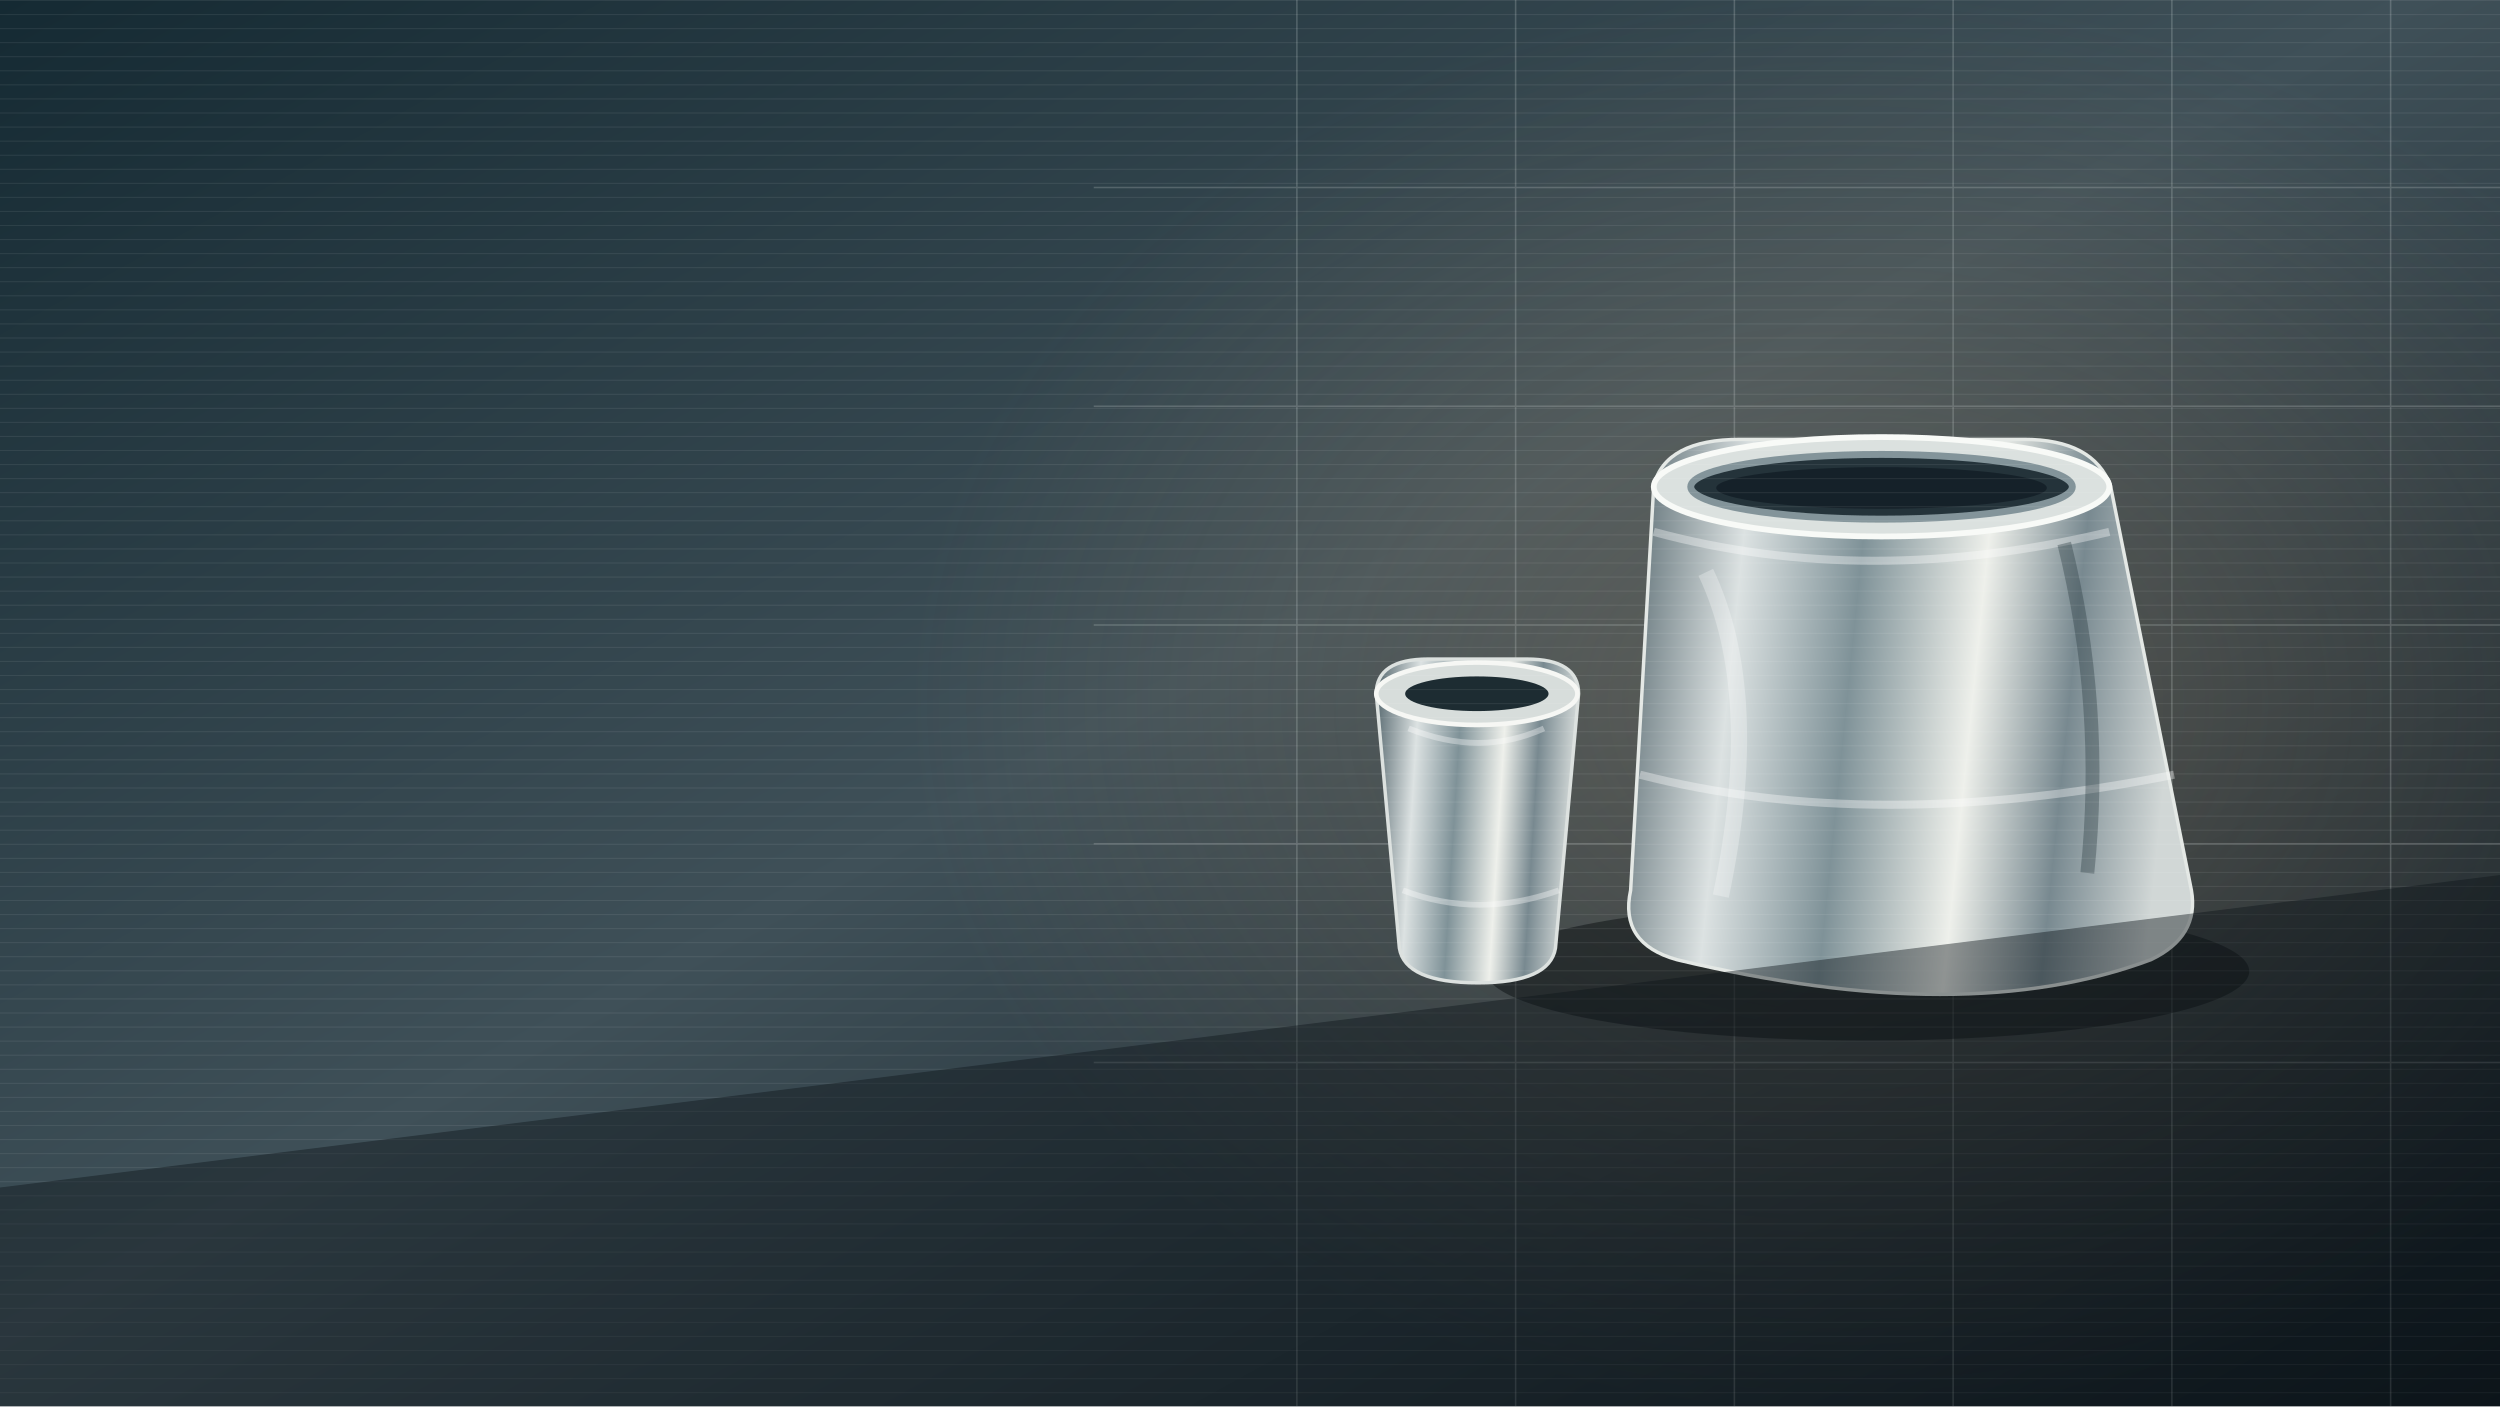
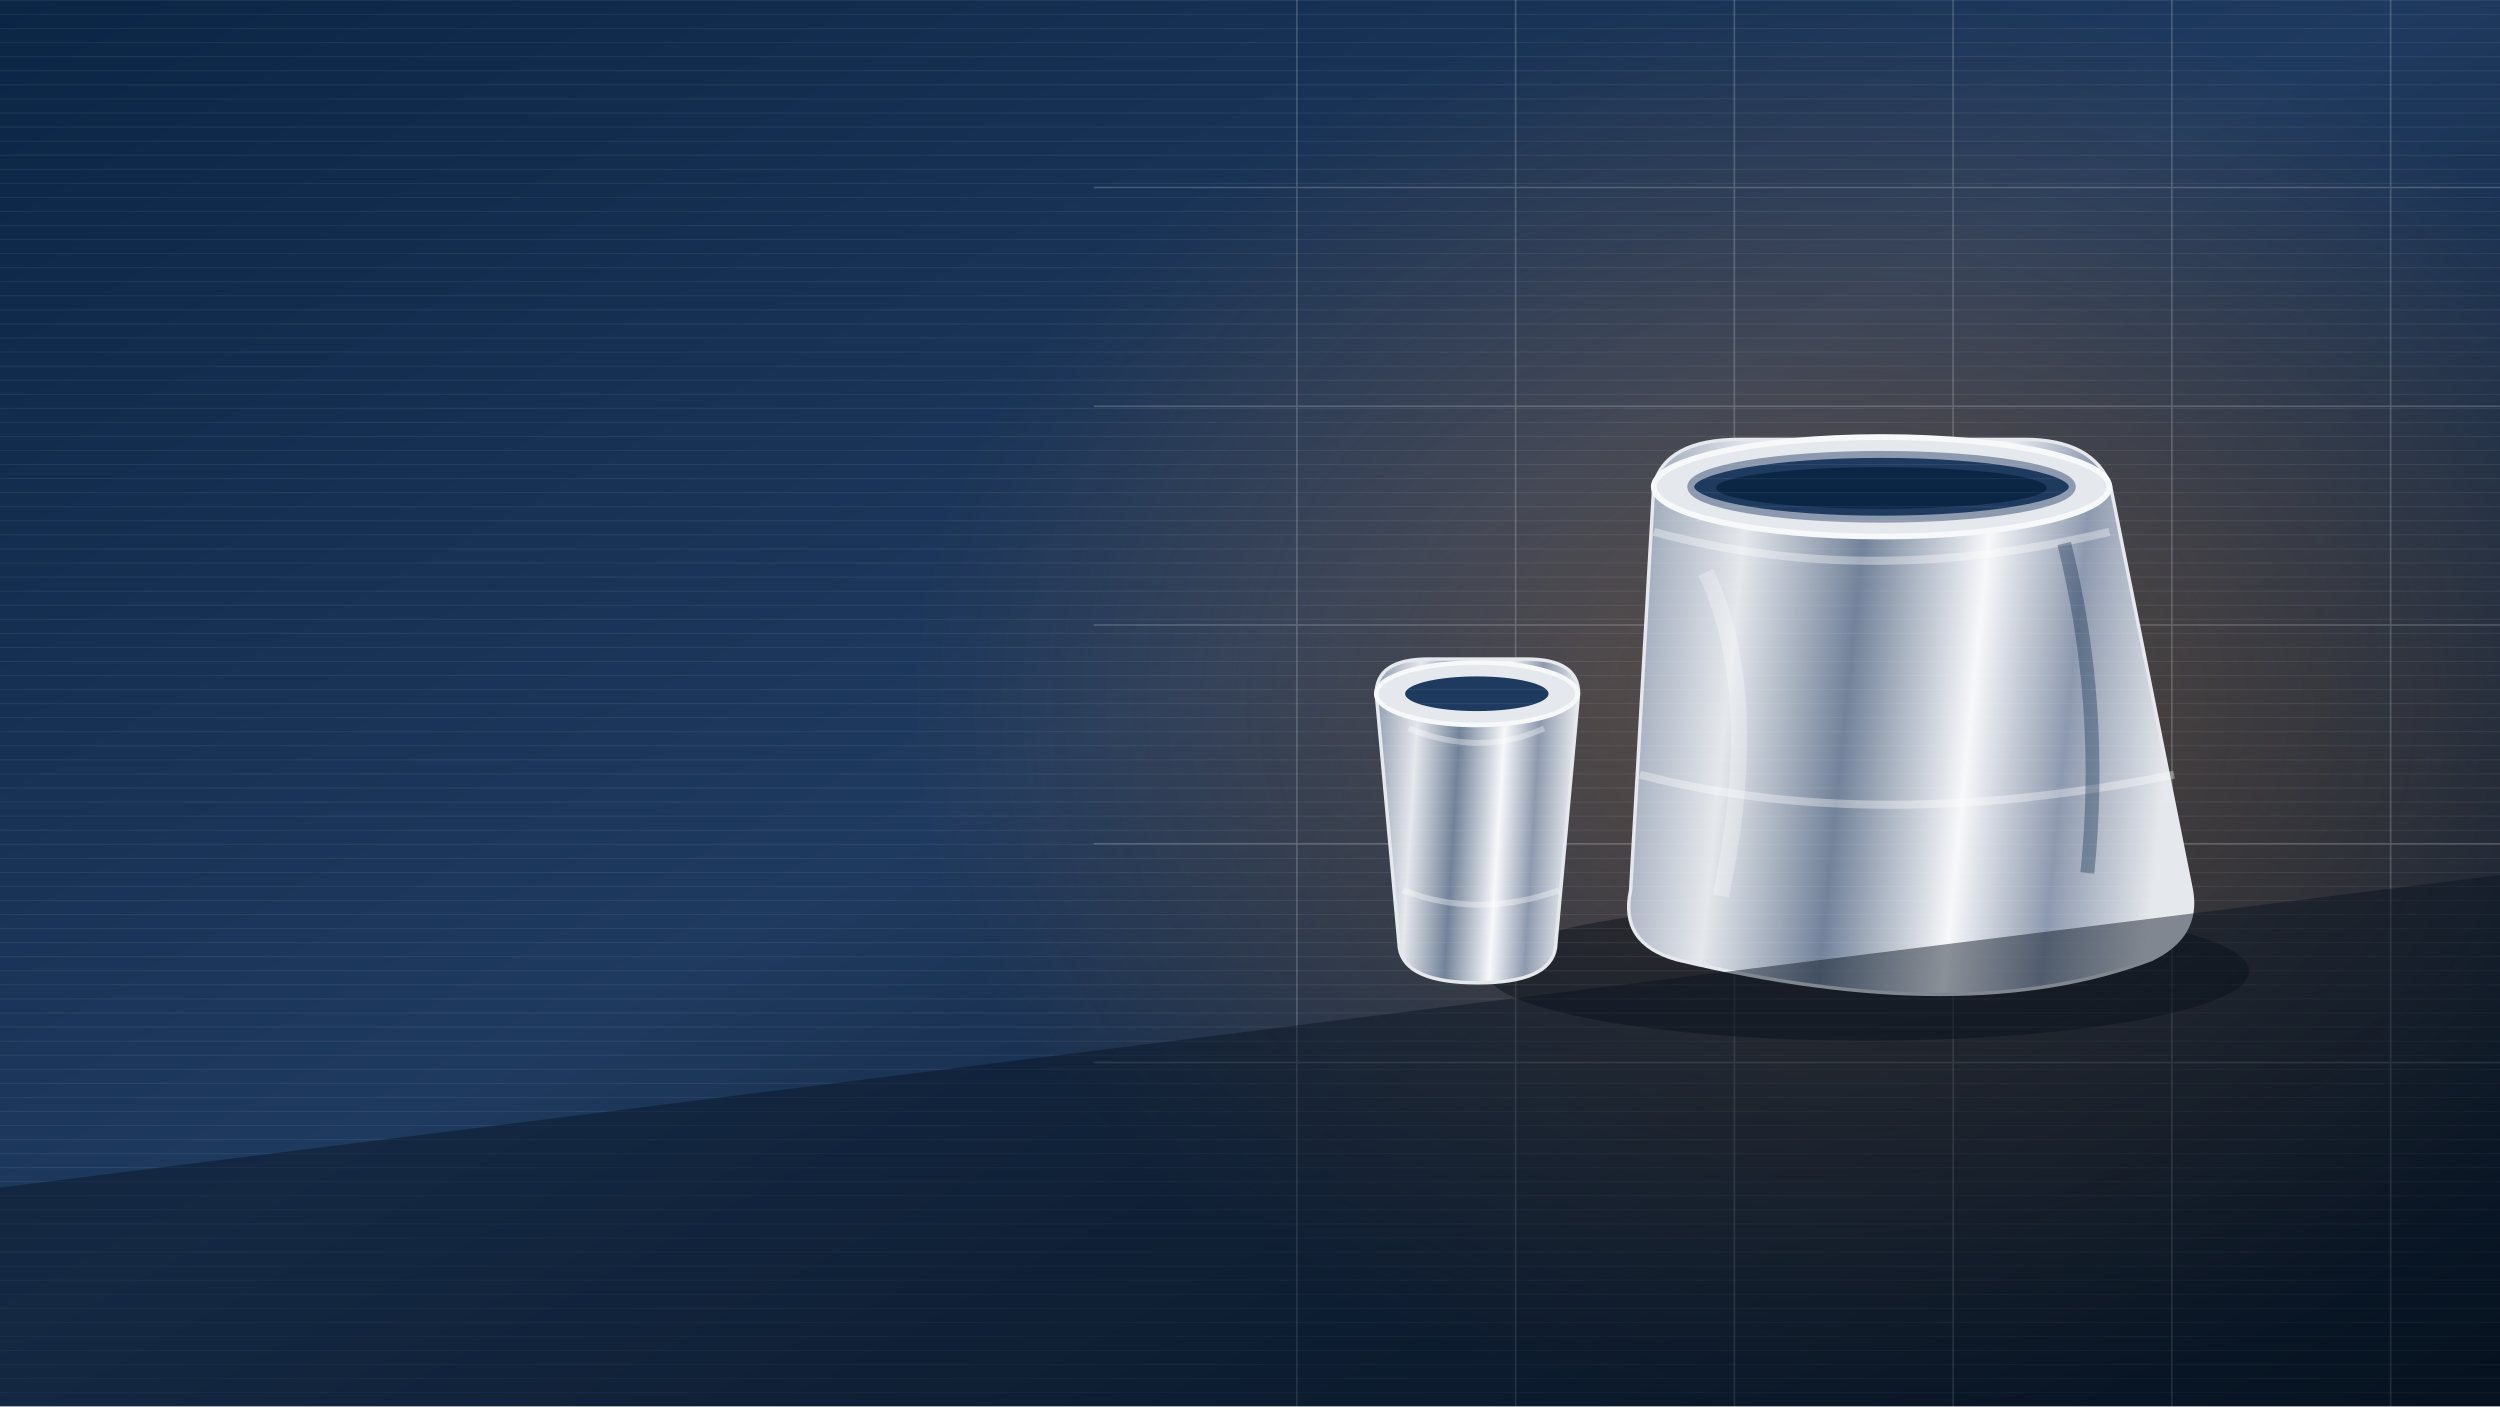
<svg xmlns="http://www.w3.org/2000/svg" viewBox="0 0 1600 900">
  <defs>
    <linearGradient id="bg" x1="0" y1="0" x2="1" y2="1">
-       <stop stop-color="#152A33" />
-       <stop offset=".48" stop-color="#3f5058" />
-       <stop offset="1" stop-color="#0c151b" />
+       <stop stop-color="#0B2545" />
+       <stop offset=".48" stop-color="#1F3A5F" />
+       <stop offset="1" stop-color="#061220" />
    </linearGradient>
    <linearGradient id="steel" x1="0" y1="0" x2="1" y2=".1">
-       <stop stop-color="#53656c" />
-       <stop offset=".22" stop-color="#dce2e2" />
-       <stop offset=".43" stop-color="#7f9298" />
-       <stop offset=".65" stop-color="#eef0eb" />
-       <stop offset=".82" stop-color="#788990" />
-       <stop offset="1" stop-color="#d1d7d6" />
+       <stop stop-color="#8D99AE" />
+       <stop offset=".22" stop-color="#E5E8EC" />
+       <stop offset=".43" stop-color="#728299" />
+       <stop offset=".65" stop-color="#F7F8FA" />
+       <stop offset=".82" stop-color="#8D99AE" />
+       <stop offset="1" stop-color="#E5E8EC" />
    </linearGradient>
    <radialGradient id="glow">
-       <stop stop-color="#c6a079" stop-opacity=".28" />
-       <stop offset="1" stop-color="#c6a079" stop-opacity="0" />
+       <stop stop-color="#F28C28" stop-opacity=".32" />
+       <stop offset="1" stop-color="#F28C28" stop-opacity="0" />
    </radialGradient>
    <pattern id="lines" width="9" height="9" patternUnits="userSpaceOnUse">
-       <path d="M0 0h9" stroke="#fff" stroke-opacity=".09" />
+       <path d="M0 0h9" stroke="#fff" stroke-opacity=".08" />
    </pattern>
  </defs>
  <rect width="1600" height="900" fill="url(#bg)" />
  <ellipse cx="1180" cy="450" rx="600" ry="460" fill="url(#glow)" />
-   <g opacity=".22" stroke="#d9e0df" fill="none">
+   <g opacity=".22" stroke="#E5E8EC" fill="none">
    <path d="M830 0v900M970 0v900M1110 0v900M1250 0v900M1390 0v900M1530 0v900" />
    <path d="M700 120h900M700 260h900M700 400h900M700 540h900M700 680h900" />
  </g>
  <g transform="translate(940 185) scale(0.74)">
-     <ellipse cx="345" cy="590" rx="330" ry="60" fill="#05090c" opacity=".45" />
-     <path d="M160 170Q170 130 235 130H480Q540 130 555 170L625 520Q632 560 590 580Q430 640 180 580Q130 566 140 520Z" fill="url(#steel)" stroke="#e4e8e5" stroke-width="3" />
-     <ellipse cx="357" cy="171" rx="197" ry="43" fill="#dbe1df" stroke="#f8faf7" stroke-width="5" />
-     <ellipse cx="357" cy="171" rx="165" ry="28" fill="#24333a" stroke="#83949a" stroke-width="6" />
-     <ellipse cx="357" cy="172" rx="143" ry="18" fill="#152129" />
+     <ellipse cx="345" cy="590" rx="330" ry="60" fill="#040b14" opacity=".45" />
+     <path d="M160 170Q170 130 235 130H480Q540 130 555 170L625 520Q632 560 590 580Q430 640 180 580Q130 566 140 520Z" fill="url(#steel)" stroke="#E5E8EC" stroke-width="3" />
+     <ellipse cx="357" cy="171" rx="197" ry="43" fill="#E5E8EC" stroke="#F7F8FA" stroke-width="5" />
+     <ellipse cx="357" cy="171" rx="165" ry="28" fill="#1F3A5F" stroke="#8D99AE" stroke-width="6" />
+     <ellipse cx="357" cy="172" rx="143" ry="18" fill="#0B2545" />
    <path d="M160 210Q345 260 554 210M148 420Q350 472 610 420" fill="none" stroke="#fff" stroke-opacity=".35" stroke-width="7" />
    <path d="M205 245Q255 350 218 525" fill="none" stroke="#fff" stroke-opacity=".28" stroke-width="14" />
-     <path d="M515 220Q550 360 535 505" fill="none" stroke="#24343b" stroke-opacity=".35" stroke-width="12" />
+     <path d="M515 220Q550 360 535 505" fill="none" stroke="#0B2545" stroke-opacity=".35" stroke-width="12" />
    <g transform="translate(-80 290)">
-       <path d="M0 60Q0 30 45 30H130Q175 30 175 60L155 280Q150 310 88 310Q25 310 20 280Z" fill="url(#steel)" stroke="#dce1df" stroke-width="3" />
-       <ellipse cx="87" cy="60" rx="87" ry="27" fill="#d7dddb" stroke="#f6f7f4" stroke-width="4" />
-       <ellipse cx="87" cy="60" rx="62" ry="15" fill="#1d2c32" />
+       <path d="M0 60Q0 30 45 30H130Q175 30 175 60L155 280Q150 310 88 310Q25 310 20 280Z" fill="url(#steel)" stroke="#E5E8EC" stroke-width="3" />
+       <ellipse cx="87" cy="60" rx="87" ry="27" fill="#E5E8EC" stroke="#F7F8FA" stroke-width="4" />
+       <ellipse cx="87" cy="60" rx="62" ry="15" fill="#1F3A5F" />
      <path d="M28 90Q90 115 145 90M23 230Q88 255 158 230" stroke="#fff" stroke-opacity=".35" stroke-width="5" fill="none" />
    </g>
  </g>
  <rect width="1600" height="900" fill="url(#lines)" />
-   <path d="M0 760L1600 560V900H0Z" fill="#0b1318" opacity=".42" />
+   <path d="M0 760L1600 560V900H0Z" fill="#061220" opacity=".45" />
</svg>
